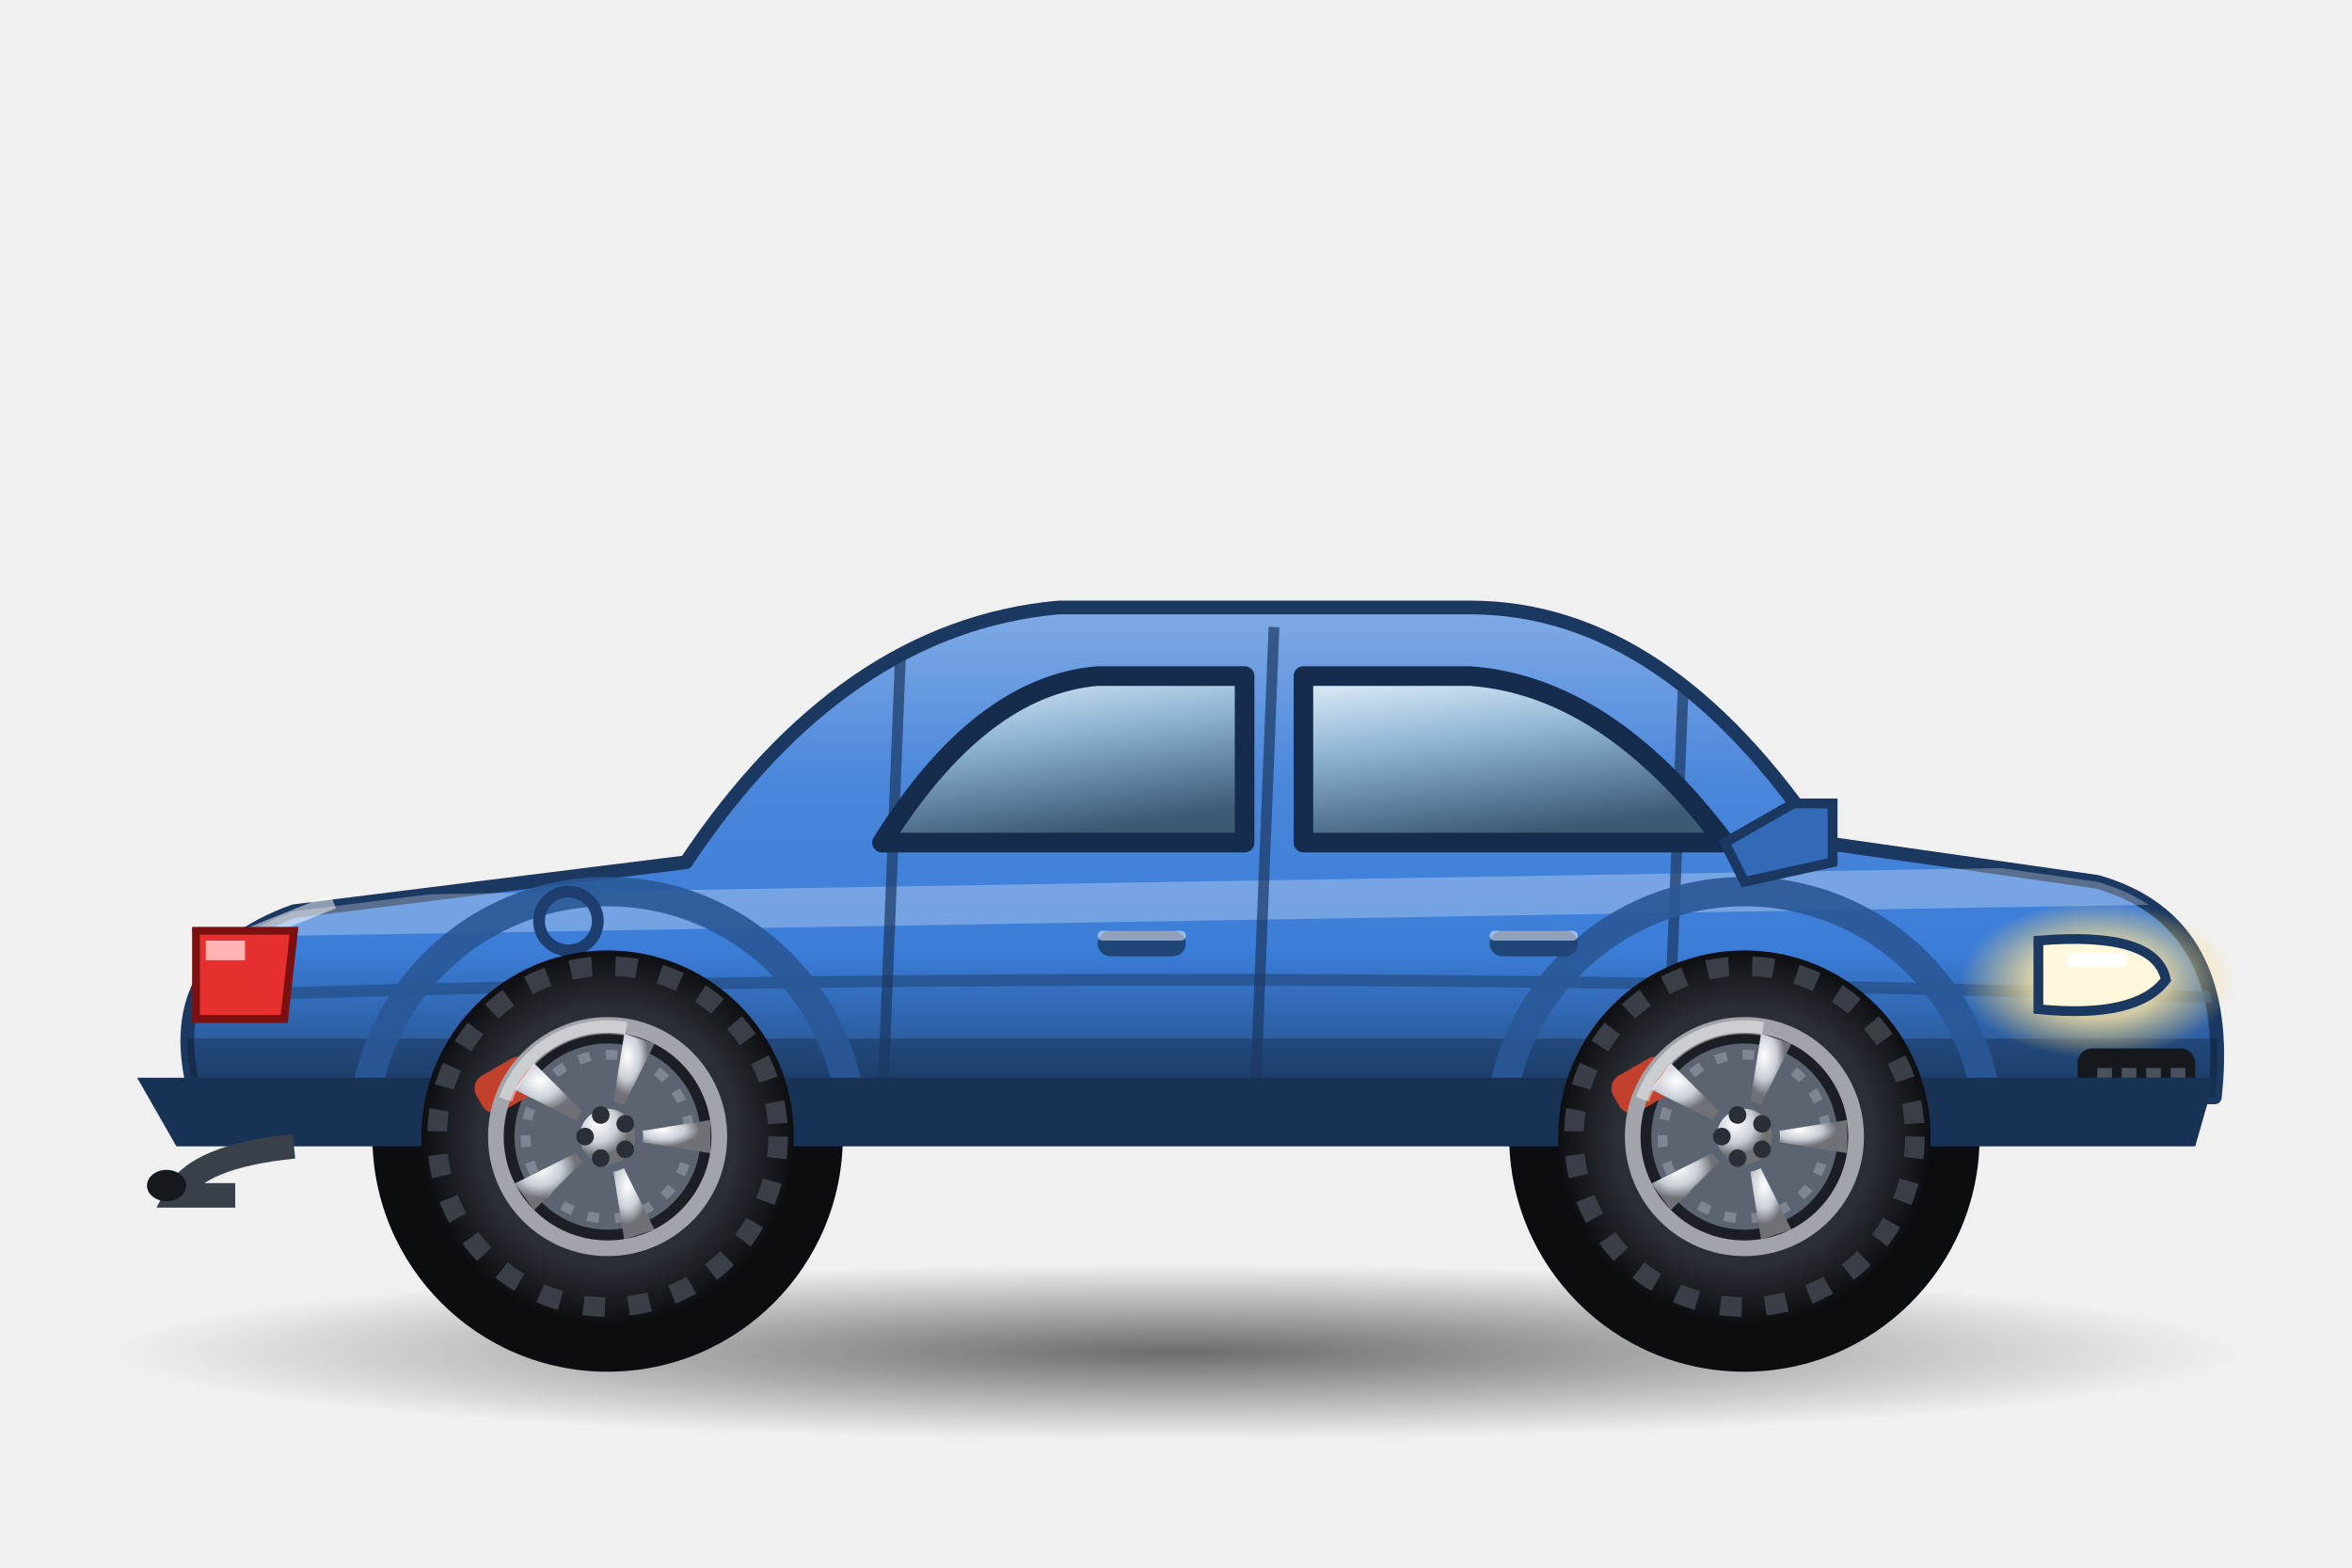
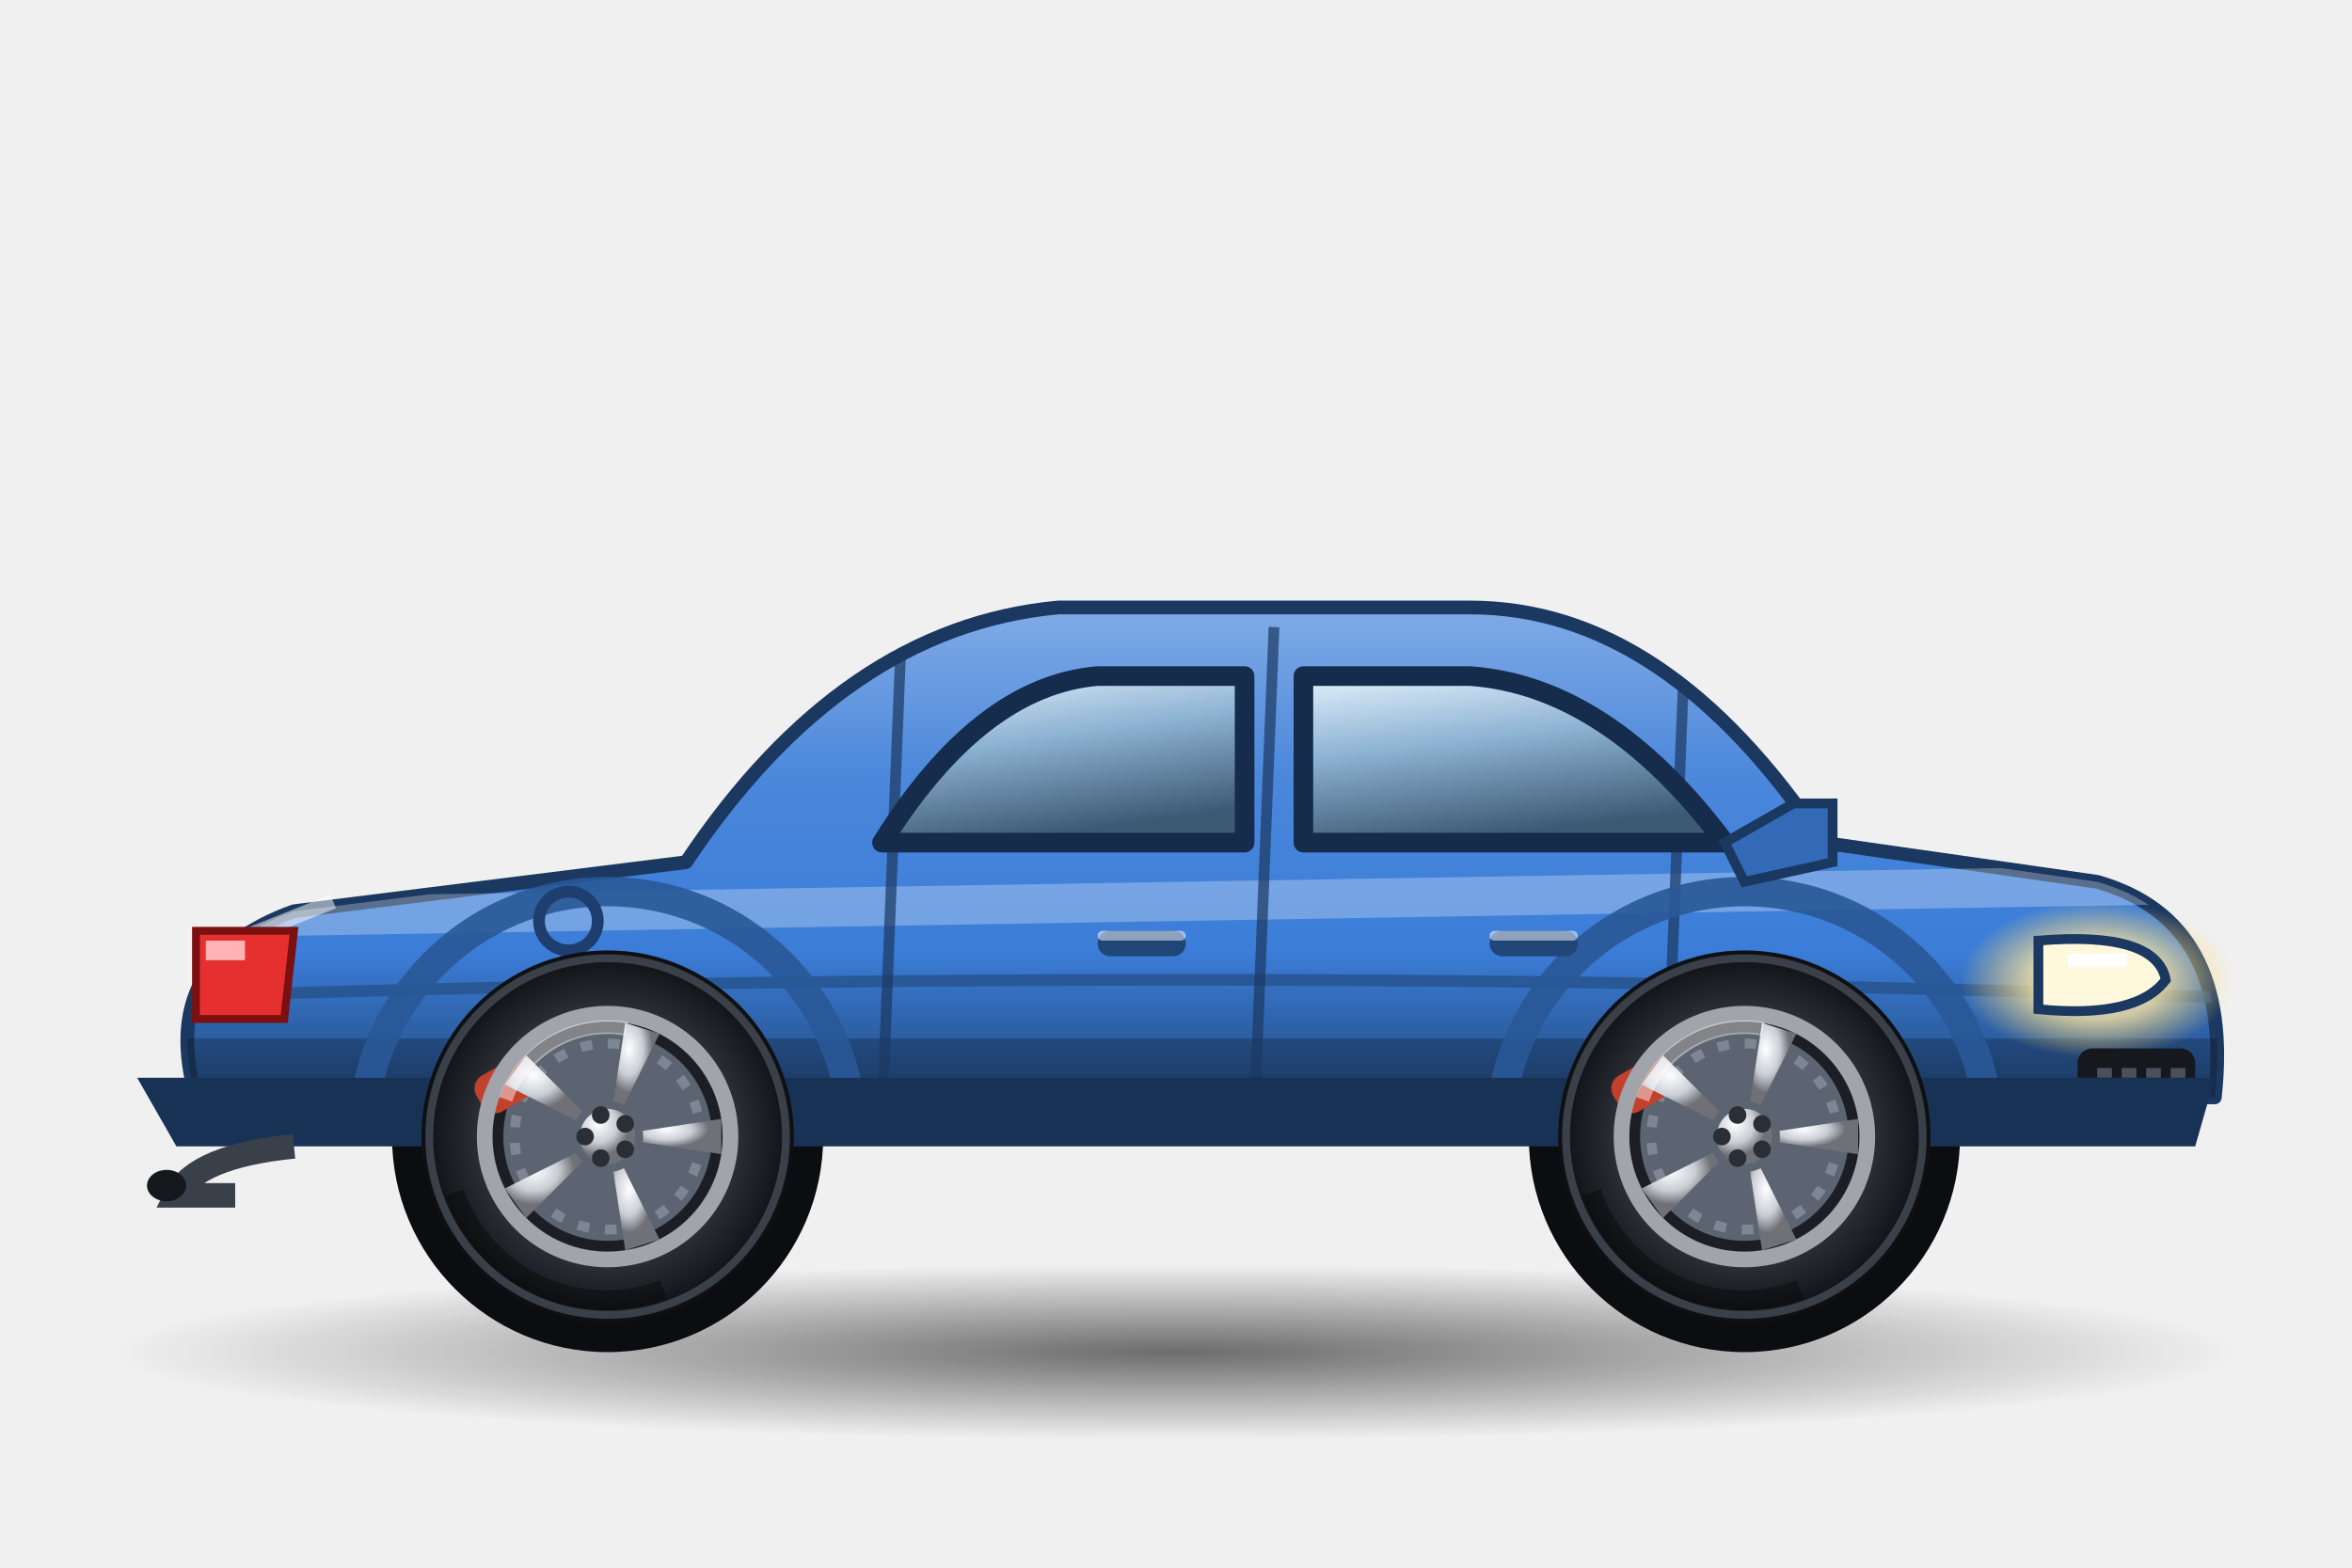
<svg xmlns="http://www.w3.org/2000/svg" viewBox="0 0 240 160">
  <defs>
    <linearGradient id="g1" x1="0" y1="0" x2="0" y2="1">
      <stop offset="0" stop-color="#80abe6" />
      <stop offset="0.35" stop-color="#4b87db" />
      <stop offset="0.7" stop-color="#3b7dd8" />
      <stop offset="1" stop-color="#22497d" />
    </linearGradient>
    <linearGradient id="cr5" x1="0" y1="0" x2="0" y2="1">
      <stop offset="0" stop-color="#f4f6f9" />
      <stop offset=".45" stop-color="#9aa3b0" />
      <stop offset=".55" stop-color="#e2e6eb" />
      <stop offset="1" stop-color="#6b7482" />
    </linearGradient>
    <clipPath id="clip2">
      <path d="M20,112 Q16,98 30,93 L70,88 Q86,64 108,62 L150,62 Q170,62 186,86 L214,90 Q228,94 226,112 Z" />
    </clipPath>
    <linearGradient id="glass3" x1="0" y1="0" x2=".3" y2="1">
      <stop offset="0" stop-color="#e3f1fb" />
      <stop offset=".45" stop-color="#8fb4d4" />
      <stop offset="1" stop-color="#3d5a75" />
    </linearGradient>
    <radialGradient id="glow4">
      <stop offset="0" stop-color="#fffbe6" />
      <stop offset=".5" stop-color="#ffe7a0" stop-opacity=".9" />
      <stop offset="1" stop-color="#ffd25a" stop-opacity="0" />
    </radialGradient>
  </defs>
  <defs>
    <radialGradient id="sh6">
      <stop offset="0" stop-color="#000" stop-opacity=".55" />
      <stop offset="1" stop-color="#000" stop-opacity="0" />
    </radialGradient>
  </defs>
  <ellipse cx="120" cy="138" rx="108" ry="9" fill="url(#sh6)" />
-   <circle cx="62" cy="116" r="24" fill="#0b0d10" />
-   <circle cx="178" cy="116" r="24" fill="#0b0d10" />
+   <circle cx="62" cy="116" r="22" fill="#0b0d10" />
+   <circle cx="178" cy="116" r="22" fill="#0b0d10" />
  <path d="M20,112 Q16,98 30,93 L70,88 Q86,64 108,62 L150,62 Q170,62 186,86 L214,90 Q228,94 226,112 Z" fill="url(#g1)" stroke="#1b3861" stroke-width="1.4" stroke-linejoin="round" />
  <g clip-path="url(#clip2)">
    <rect x="0" y="106" width="240" height="30" fill="#000" opacity=".22" />
    <path d="M0,92 L240,88 L240,92 L0,96 Z" fill="#fff" opacity=".28" />
    <path d="M10,102 Q120,98 232,102" stroke="#26518c" stroke-width="1.2" fill="none" opacity=".8" />
    <path d="M130,64 L128,114" stroke="#1b3861" stroke-width="1.1" opacity=".7" />
    <path d="M92,64 L90,114" stroke="#1b3861" stroke-width="1.1" opacity=".7" />
    <path d="M172,64 L170,114" stroke="#1b3861" stroke-width="1.1" opacity=".7" />
    <circle cx="62" cy="116" r="25" fill="none" stroke="#295897" stroke-width="3" opacity=".9" />
    <circle cx="178" cy="116" r="25" fill="none" stroke="#295897" stroke-width="3" opacity=".9" />
  </g>
  <path d="M90,86 Q100,70 112,69 L127,69 L127,86 Z" fill="url(#glass3)" stroke="#152c4c" stroke-width="2" stroke-linejoin="round" />
  <path d="M133,69 L150,69 Q164,70 176,86 L133,86 Z" fill="url(#glass3)" stroke="#152c4c" stroke-width="2" stroke-linejoin="round" />
  <clipPath id="clip2w0">
    <path d="M90,86 Q100,70 112,69 L127,69 L127,86 Z" />
  </clipPath>
  <g clip-path="url(#clip2w0)">
    <path d="M0,40 L240,-20 L240,-6 L0,54 Z" fill="#fff" opacity=".35" />
    <path d="M0,64 L240,4 L240,10 L0,70 Z" fill="#fff" opacity=".18" />
  </g>
  <clipPath id="clip2w1">
    <path d="M133,69 L150,69 Q164,70 176,86 L133,86 Z" />
  </clipPath>
  <g clip-path="url(#clip2w1)">
    <path d="M0,40 L240,-20 L240,-6 L0,54 Z" fill="#fff" opacity=".35" />
    <path d="M0,64 L240,4 L240,10 L0,70 Z" fill="#fff" opacity=".18" />
  </g>
  <rect x="112" y="95" width="9" height="2.6" rx="1.3" fill="#204577" />
  <rect x="112" y="95" width="9" height="1" rx=".5" fill="#fff" opacity=".5" />
  <rect x="152" y="95" width="9" height="2.6" rx="1.3" fill="#204577" />
  <rect x="152" y="95" width="9" height="1" rx=".5" fill="#fff" opacity=".5" />
  <path d="M176,86 l7,-4 l4,0 l0,6 l-9,2 Z" fill="#326ab8" stroke="#1b3861" stroke-width="1" />
  <path d="M24,96 L34,92" stroke="#fff" stroke-width="1.5" opacity=".5" />
  <circle cx="58" cy="94" r="3" fill="none" stroke="#1d3e6e" stroke-width="1.2" />
  <ellipse cx="214" cy="100" rx="14" ry="8" fill="url(#glow4)" opacity=".85" />
  <path d="M208,96 Q220,95 221,100 Q218,104 208,103 Z" fill="#fff8dc" stroke="#1b3861" stroke-width="1" />
  <path d="M211,98 L217,98" stroke="#fff" stroke-width="1.4" />
  <rect x="212" y="107" width="12" height="5" rx="1.5" fill="#15181d" />
  <path d="M214,109.5 L223,109.5" stroke="#4a515c" stroke-width="1" stroke-dasharray="1.5 1" />
  <path d="M20,95 L30,95 L29,104 L20,104 Z" fill="#e5302f" stroke="#7a1010" stroke-width=".8" />
  <rect x="21" y="96" width="4" height="2" fill="#ffb3b3" />
  <path d="M14,110 L226,110 L224,117 L18,117 Z" fill="#183256" />
  <path d="M30,117 Q20,118 18,122 L24,122" stroke="#3a404a" stroke-width="2.5" fill="none" />
  <ellipse cx="17" cy="121" rx="2" ry="1.6" fill="#15181d" />
  <defs>
    <radialGradient id="rim7" cx=".35" cy=".3">
      <stop offset="0" stop-color="#ffffff" />
      <stop offset=".6" stop-color="#c9ced6" />
      <stop offset="1" stop-color="#6f7176" />
    </radialGradient>
    <radialGradient id="tire8">
      <stop offset=".7" stop-color="#2a2e35" />
      <stop offset="1" stop-color="#0d0f12" />
    </radialGradient>
  </defs>
  <circle cx="62" cy="116" r="19" fill="url(#tire8)" />
-   <circle cx="62" cy="116" r="17.4" fill="none" stroke="#3a3f47" stroke-width="2" stroke-dasharray="2.2 2.4" />
-   <circle cx="62" cy="116" r="12.16" fill="#1b1f25" />
-   <circle cx="62" cy="116" r="9.5" fill="#5b6470" />
-   <circle cx="62" cy="116" r="8.36" fill="none" stroke="#7d8692" stroke-width="1" stroke-dasharray="1.2 1.6" />
+   <circle cx="62" cy="116" r="18.2" fill="none" stroke="#454b55" stroke-width=".8" opacity=".8" />
+   <path d="M46.4,121.7 A16.34,16.34 0 0 0 67.7,131.6" stroke="#000" stroke-width="2" fill="none" opacity=".35" />
+   <circle cx="62" cy="116" r="13.3" fill="#1b1f25" />
+   <circle cx="62" cy="116" r="10.64" fill="#5b6470" />
+   <circle cx="62" cy="116" r="9.5" fill="none" stroke="#7d8692" stroke-width="1" stroke-dasharray="1.2 1.6" />
  <rect x="52.5" y="104.2" width="6.5" height="4.2" rx="1.5" fill="#c2412d" transform="rotate(-30 62 116)" />
-   <path d="M65,115.5 L72.5,114.3 L72.5,117.7 L65,116.5 Z" fill="url(#rim7)" />
-   <path d="M63.4,118.7 L66.8,125.5 L63.7,126.5 L62.5,119 Z" fill="url(#rim7)" />
-   <path d="M59.9,118.1 L54.5,123.5 L52.5,120.8 L59.3,117.4 Z" fill="url(#rim7)" />
-   <path d="M59.3,114.6 L52.5,111.2 L54.5,108.5 L59.9,113.9 Z" fill="url(#rim7)" />
-   <path d="M62.5,113 L63.7,105.5 L66.8,106.5 L63.4,113.3 Z" fill="url(#rim7)" />
-   <circle cx="62" cy="116" r="11.4" fill="none" stroke="#a1a5ab" stroke-width="1.6" />
+   <path d="M65,115.5 L73.6,114.2 L73.6,117.8 L65,116.5 Z" fill="url(#rim7)" />
+   <path d="M63.4,118.7 L67.3,126.5 L63.8,127.6 L62.5,119 Z" fill="url(#rim7)" />
+   <path d="M59.9,118.1 L53.7,124.3 L51.5,121.3 L59.3,117.4 Z" fill="url(#rim7)" />
+   <path d="M59.3,114.6 L51.5,110.7 L53.7,107.7 L59.9,113.9 Z" fill="url(#rim7)" />
+   <path d="M62.5,113 L63.8,104.4 L67.3,105.5 L63.4,113.3 Z" fill="url(#rim7)" />
+   <circle cx="62" cy="116" r="12.54" fill="none" stroke="#a1a5ab" stroke-width="1.6" />
  <circle cx="62" cy="116" r="3.23" fill="url(#rim7)" stroke="#5b6470" stroke-width=".8" />
  <circle cx="63.8" cy="117.3" r="0.9" fill="#2a2f37" />
  <circle cx="61.3" cy="118.2" r="0.9" fill="#2a2f37" />
  <circle cx="59.7" cy="116" r="0.9" fill="#2a2f37" />
  <circle cx="61.3" cy="113.8" r="0.9" fill="#2a2f37" />
  <circle cx="63.8" cy="114.7" r="0.9" fill="#2a2f37" />
  <path d="M51.6,112.2 A11.02,11.02 0 0 1 63.9,105" stroke="#fff" stroke-width="1.4" fill="none" opacity=".45" />
  <defs>
    <radialGradient id="rim9" cx=".35" cy=".3">
      <stop offset="0" stop-color="#ffffff" />
      <stop offset=".6" stop-color="#c9ced6" />
      <stop offset="1" stop-color="#6f7176" />
    </radialGradient>
    <radialGradient id="tire10">
      <stop offset=".7" stop-color="#2a2e35" />
      <stop offset="1" stop-color="#0d0f12" />
    </radialGradient>
  </defs>
  <circle cx="178" cy="116" r="19" fill="url(#tire10)" />
-   <circle cx="178" cy="116" r="17.4" fill="none" stroke="#3a3f47" stroke-width="2" stroke-dasharray="2.2 2.4" />
-   <circle cx="178" cy="116" r="12.16" fill="#1b1f25" />
-   <circle cx="178" cy="116" r="9.5" fill="#5b6470" />
-   <circle cx="178" cy="116" r="8.36" fill="none" stroke="#7d8692" stroke-width="1" stroke-dasharray="1.2 1.6" />
+   <circle cx="178" cy="116" r="18.2" fill="none" stroke="#454b55" stroke-width=".8" opacity=".8" />
+   <path d="M162.4,121.7 A16.34,16.34 0 0 0 183.7,131.6" stroke="#000" stroke-width="2" fill="none" opacity=".35" />
+   <circle cx="178" cy="116" r="13.3" fill="#1b1f25" />
+   <circle cx="178" cy="116" r="10.64" fill="#5b6470" />
+   <circle cx="178" cy="116" r="9.5" fill="none" stroke="#7d8692" stroke-width="1" stroke-dasharray="1.2 1.6" />
  <rect x="168.5" y="104.2" width="6.5" height="4.2" rx="1.5" fill="#c2412d" transform="rotate(-30 178 116)" />
-   <path d="M181,115.5 L188.5,114.3 L188.5,117.7 L181,116.5 Z" fill="url(#rim9)" />
-   <path d="M179.4,118.7 L182.8,125.5 L179.7,126.5 L178.5,119 Z" fill="url(#rim9)" />
-   <path d="M175.9,118.1 L170.5,123.5 L168.5,120.8 L175.3,117.4 Z" fill="url(#rim9)" />
-   <path d="M175.3,114.6 L168.5,111.2 L170.5,108.5 L175.9,113.9 Z" fill="url(#rim9)" />
-   <path d="M178.5,113 L179.7,105.5 L182.8,106.5 L179.4,113.3 Z" fill="url(#rim9)" />
-   <circle cx="178" cy="116" r="11.4" fill="none" stroke="#a1a5ab" stroke-width="1.6" />
+   <path d="M181,115.5 L189.6,114.2 L189.6,117.8 L181,116.5 Z" fill="url(#rim9)" />
+   <path d="M179.4,118.7 L183.3,126.5 L179.8,127.6 L178.5,119 Z" fill="url(#rim9)" />
+   <path d="M175.9,118.1 L169.7,124.3 L167.5,121.3 L175.3,117.4 Z" fill="url(#rim9)" />
+   <path d="M175.3,114.6 L167.5,110.7 L169.7,107.7 L175.9,113.9 Z" fill="url(#rim9)" />
+   <path d="M178.5,113 L179.8,104.4 L183.3,105.5 L179.4,113.3 Z" fill="url(#rim9)" />
+   <circle cx="178" cy="116" r="12.54" fill="none" stroke="#a1a5ab" stroke-width="1.6" />
  <circle cx="178" cy="116" r="3.23" fill="url(#rim9)" stroke="#5b6470" stroke-width=".8" />
  <circle cx="179.8" cy="117.3" r="0.9" fill="#2a2f37" />
  <circle cx="177.3" cy="118.2" r="0.9" fill="#2a2f37" />
  <circle cx="175.7" cy="116" r="0.9" fill="#2a2f37" />
  <circle cx="177.3" cy="113.8" r="0.9" fill="#2a2f37" />
  <circle cx="179.8" cy="114.7" r="0.9" fill="#2a2f37" />
  <path d="M167.6,112.2 A11.02,11.02 0 0 1 179.9,105" stroke="#fff" stroke-width="1.4" fill="none" opacity=".45" />
</svg>
